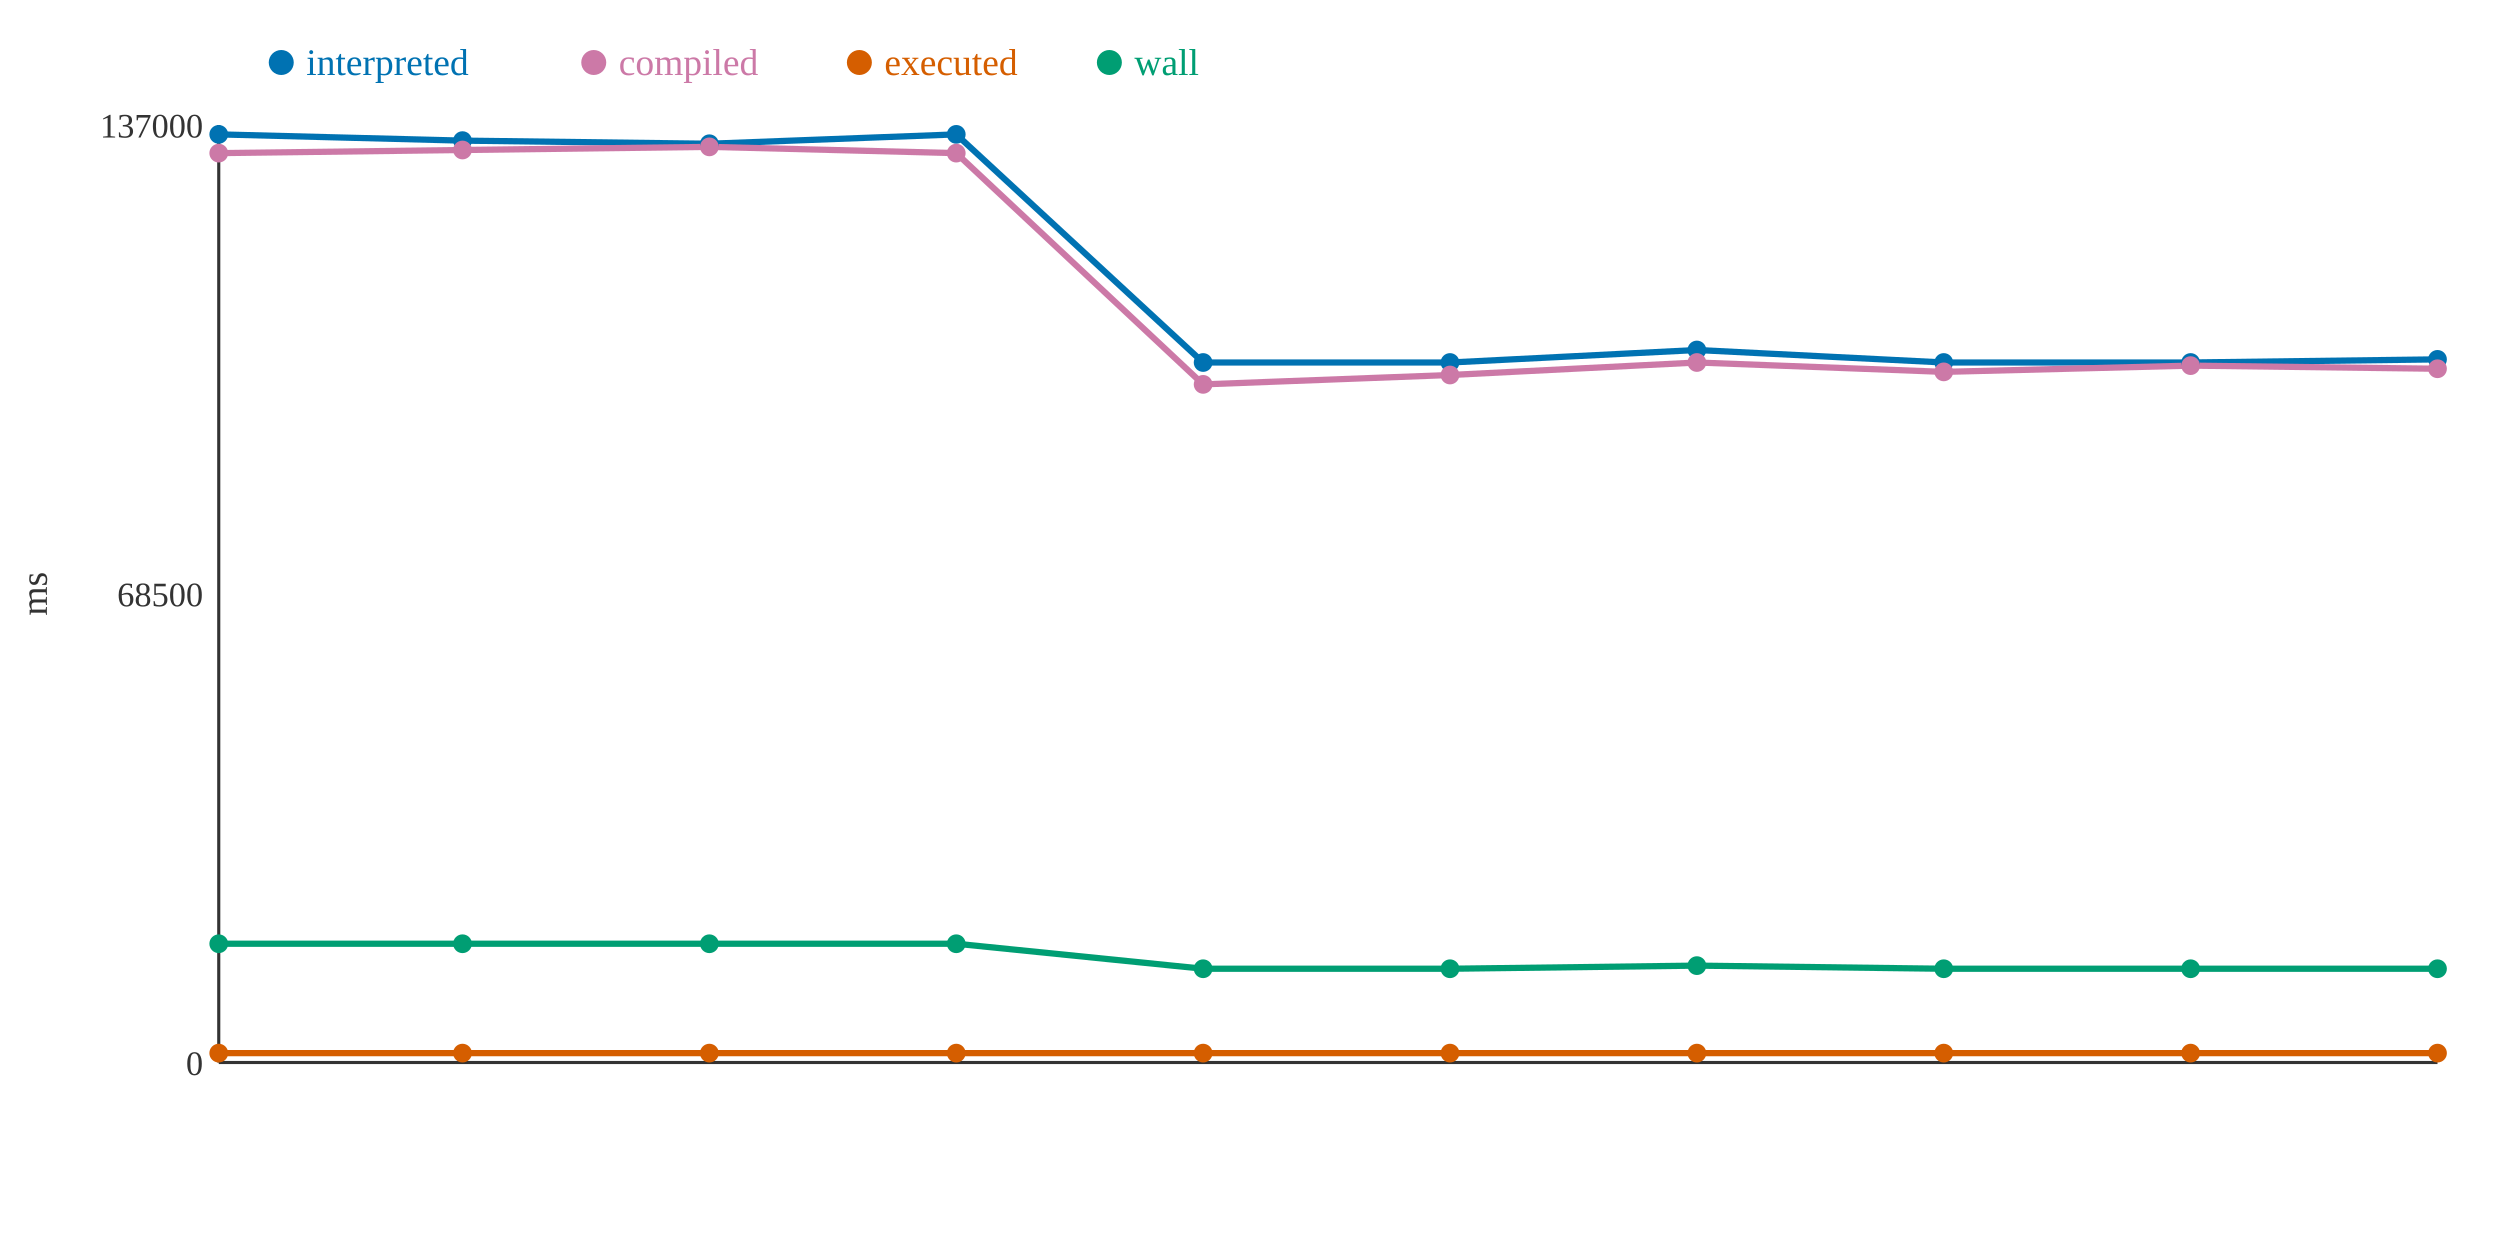
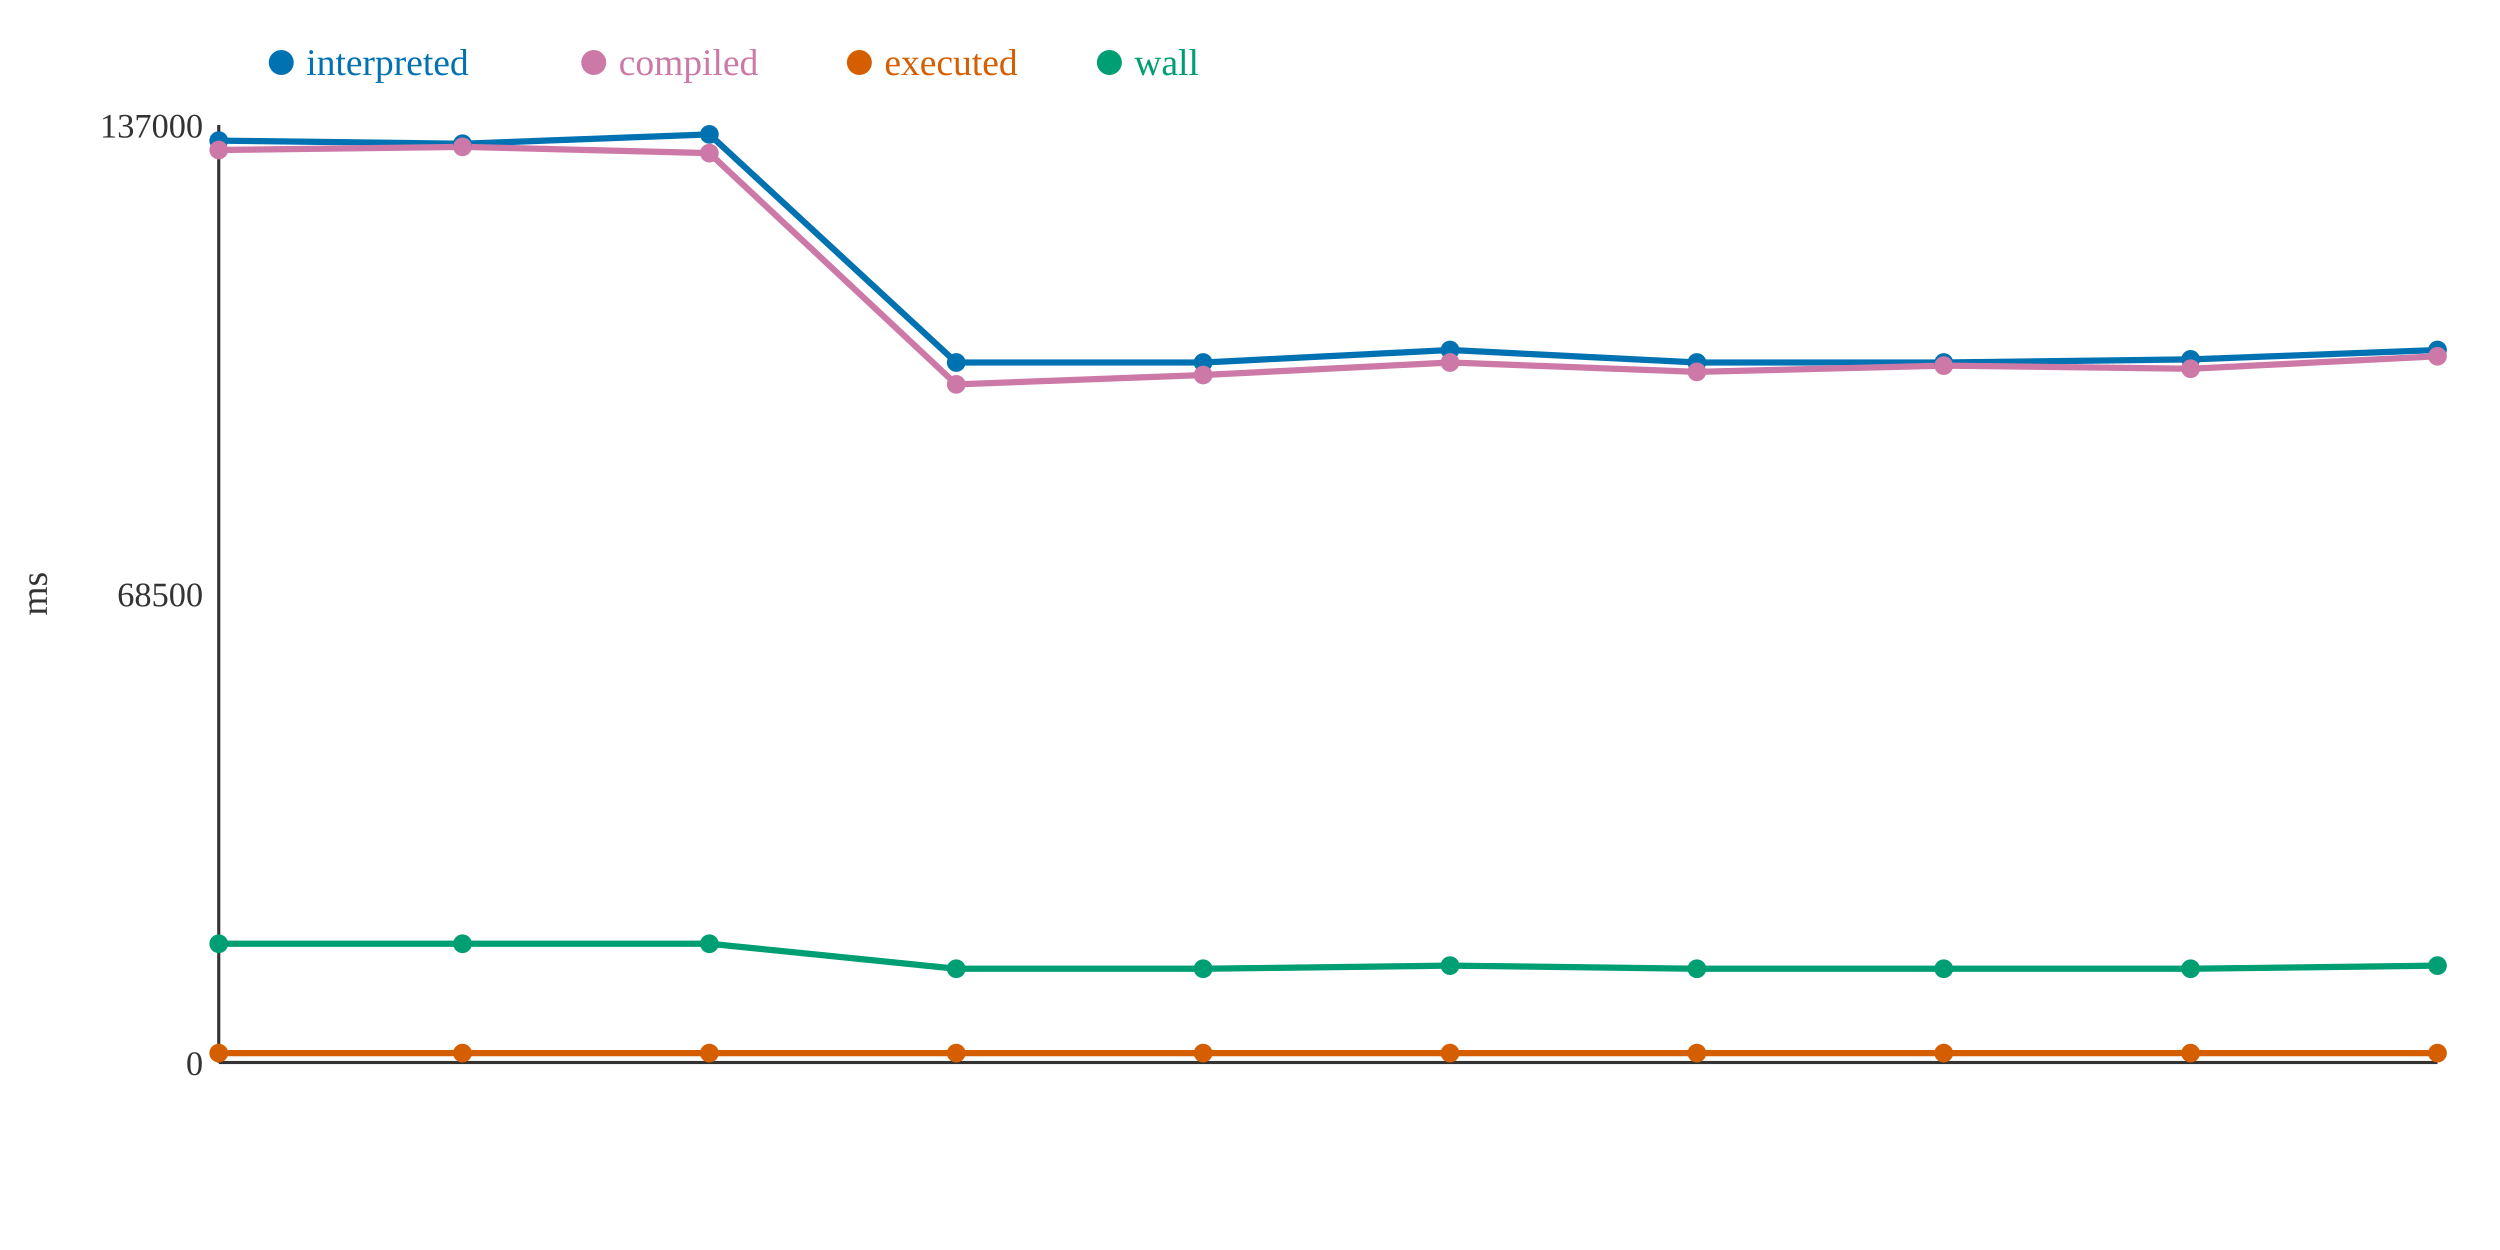
<svg xmlns="http://www.w3.org/2000/svg" width="800" height="400">
  <rect width="800" height="400" fill="white" />
  <line x1="70" y1="40" x2="70" y2="340" stroke="#333" stroke-width="1" />
  <line x1="70" y1="340" x2="780" y2="340" stroke="#333" stroke-width="1" />
  <text x="65" y="344" text-anchor="end" font-size="11" fill="#333">0</text>
  <text x="65" y="194" text-anchor="end" font-size="11" fill="#333">68500</text>
  <text x="65" y="44" text-anchor="end" font-size="11" fill="#333">137000</text>
  <text x="15" y="190" text-anchor="middle" font-size="12" fill="#333" transform="rotate(-90 15 190)">ms</text>
-   <polyline points="70,43 148,45 227,46 306,43 385,116 464,116 543,112 622,116 701,116 780,115" fill="none" stroke="#0072B2" stroke-width="2" />
-   <polyline points="70,49 148,48 227,47 306,49 385,123 464,120 543,116 622,119 701,117 780,118" fill="none" stroke="#CC79A7" stroke-width="2" />
+   <polyline points="70,45 148,46 227,43 306,116 385,116 464,112 543,116 622,116 701,115 780,112" fill="none" stroke="#0072B2" stroke-width="2" />
+   <polyline points="70,48 148,47 227,49 306,123 385,120 464,116 543,119 622,117 701,118 780,114" fill="none" stroke="#CC79A7" stroke-width="2" />
  <polyline points="70,337 148,337 227,337 306,337 385,337 464,337 543,337 622,337 701,337 780,337" fill="none" stroke="#D55E00" stroke-width="2" />
-   <polyline points="70,302 148,302 227,302 306,302 385,310 464,310 543,309 622,310 701,310 780,310" fill="none" stroke="#009E73" stroke-width="2" />
-   <circle cx="70" cy="43" r="3" fill="#0072B2" />
-   <circle cx="70" cy="49" r="3" fill="#CC79A7" />
+   <polyline points="70,302 148,302 227,302 306,310 385,310 464,309 543,310 622,310 701,310 780,309" fill="none" stroke="#009E73" stroke-width="2" />
+   <circle cx="70" cy="45" r="3" fill="#0072B2" />
+   <circle cx="70" cy="48" r="3" fill="#CC79A7" />
  <circle cx="70" cy="337" r="3" fill="#D55E00" />
  <circle cx="70" cy="302" r="3" fill="#009E73" />
-   <circle cx="148" cy="45" r="3" fill="#0072B2" />
-   <circle cx="148" cy="48" r="3" fill="#CC79A7" />
+   <circle cx="148" cy="46" r="3" fill="#0072B2" />
+   <circle cx="148" cy="47" r="3" fill="#CC79A7" />
  <circle cx="148" cy="337" r="3" fill="#D55E00" />
  <circle cx="148" cy="302" r="3" fill="#009E73" />
-   <circle cx="227" cy="46" r="3" fill="#0072B2" />
-   <circle cx="227" cy="47" r="3" fill="#CC79A7" />
+   <circle cx="227" cy="43" r="3" fill="#0072B2" />
+   <circle cx="227" cy="49" r="3" fill="#CC79A7" />
  <circle cx="227" cy="337" r="3" fill="#D55E00" />
  <circle cx="227" cy="302" r="3" fill="#009E73" />
-   <circle cx="306" cy="43" r="3" fill="#0072B2" />
-   <circle cx="306" cy="49" r="3" fill="#CC79A7" />
+   <circle cx="306" cy="116" r="3" fill="#0072B2" />
+   <circle cx="306" cy="123" r="3" fill="#CC79A7" />
  <circle cx="306" cy="337" r="3" fill="#D55E00" />
-   <circle cx="306" cy="302" r="3" fill="#009E73" />
+   <circle cx="306" cy="310" r="3" fill="#009E73" />
  <circle cx="385" cy="116" r="3" fill="#0072B2" />
-   <circle cx="385" cy="123" r="3" fill="#CC79A7" />
+   <circle cx="385" cy="120" r="3" fill="#CC79A7" />
  <circle cx="385" cy="337" r="3" fill="#D55E00" />
  <circle cx="385" cy="310" r="3" fill="#009E73" />
-   <circle cx="464" cy="116" r="3" fill="#0072B2" />
-   <circle cx="464" cy="120" r="3" fill="#CC79A7" />
+   <circle cx="464" cy="112" r="3" fill="#0072B2" />
+   <circle cx="464" cy="116" r="3" fill="#CC79A7" />
  <circle cx="464" cy="337" r="3" fill="#D55E00" />
-   <circle cx="464" cy="310" r="3" fill="#009E73" />
-   <circle cx="543" cy="112" r="3" fill="#0072B2" />
-   <circle cx="543" cy="116" r="3" fill="#CC79A7" />
+   <circle cx="464" cy="309" r="3" fill="#009E73" />
+   <circle cx="543" cy="116" r="3" fill="#0072B2" />
+   <circle cx="543" cy="119" r="3" fill="#CC79A7" />
  <circle cx="543" cy="337" r="3" fill="#D55E00" />
-   <circle cx="543" cy="309" r="3" fill="#009E73" />
+   <circle cx="543" cy="310" r="3" fill="#009E73" />
  <circle cx="622" cy="116" r="3" fill="#0072B2" />
-   <circle cx="622" cy="119" r="3" fill="#CC79A7" />
+   <circle cx="622" cy="117" r="3" fill="#CC79A7" />
  <circle cx="622" cy="337" r="3" fill="#D55E00" />
  <circle cx="622" cy="310" r="3" fill="#009E73" />
-   <circle cx="701" cy="116" r="3" fill="#0072B2" />
-   <circle cx="701" cy="117" r="3" fill="#CC79A7" />
+   <circle cx="701" cy="115" r="3" fill="#0072B2" />
+   <circle cx="701" cy="118" r="3" fill="#CC79A7" />
  <circle cx="701" cy="337" r="3" fill="#D55E00" />
  <circle cx="701" cy="310" r="3" fill="#009E73" />
-   <circle cx="780" cy="115" r="3" fill="#0072B2" />
-   <circle cx="780" cy="118" r="3" fill="#CC79A7" />
+   <circle cx="780" cy="112" r="3" fill="#0072B2" />
+   <circle cx="780" cy="114" r="3" fill="#CC79A7" />
  <circle cx="780" cy="337" r="3" fill="#D55E00" />
-   <circle cx="780" cy="310" r="3" fill="#009E73" />
+   <circle cx="780" cy="309" r="3" fill="#009E73" />
  <circle cx="90" cy="20" r="4" fill="#0072B2" />
  <text x="98" y="24" text-anchor="start" font-size="12" fill="#0072B2">interpreted</text>
  <circle cx="190" cy="20" r="4" fill="#CC79A7" />
  <text x="198" y="24" text-anchor="start" font-size="12" fill="#CC79A7">compiled</text>
  <circle cx="275" cy="20" r="4" fill="#D55E00" />
  <text x="283" y="24" text-anchor="start" font-size="12" fill="#D55E00">executed</text>
  <circle cx="355" cy="20" r="4" fill="#009E73" />
  <text x="363" y="24" text-anchor="start" font-size="12" fill="#009E73">wall</text>
</svg>
